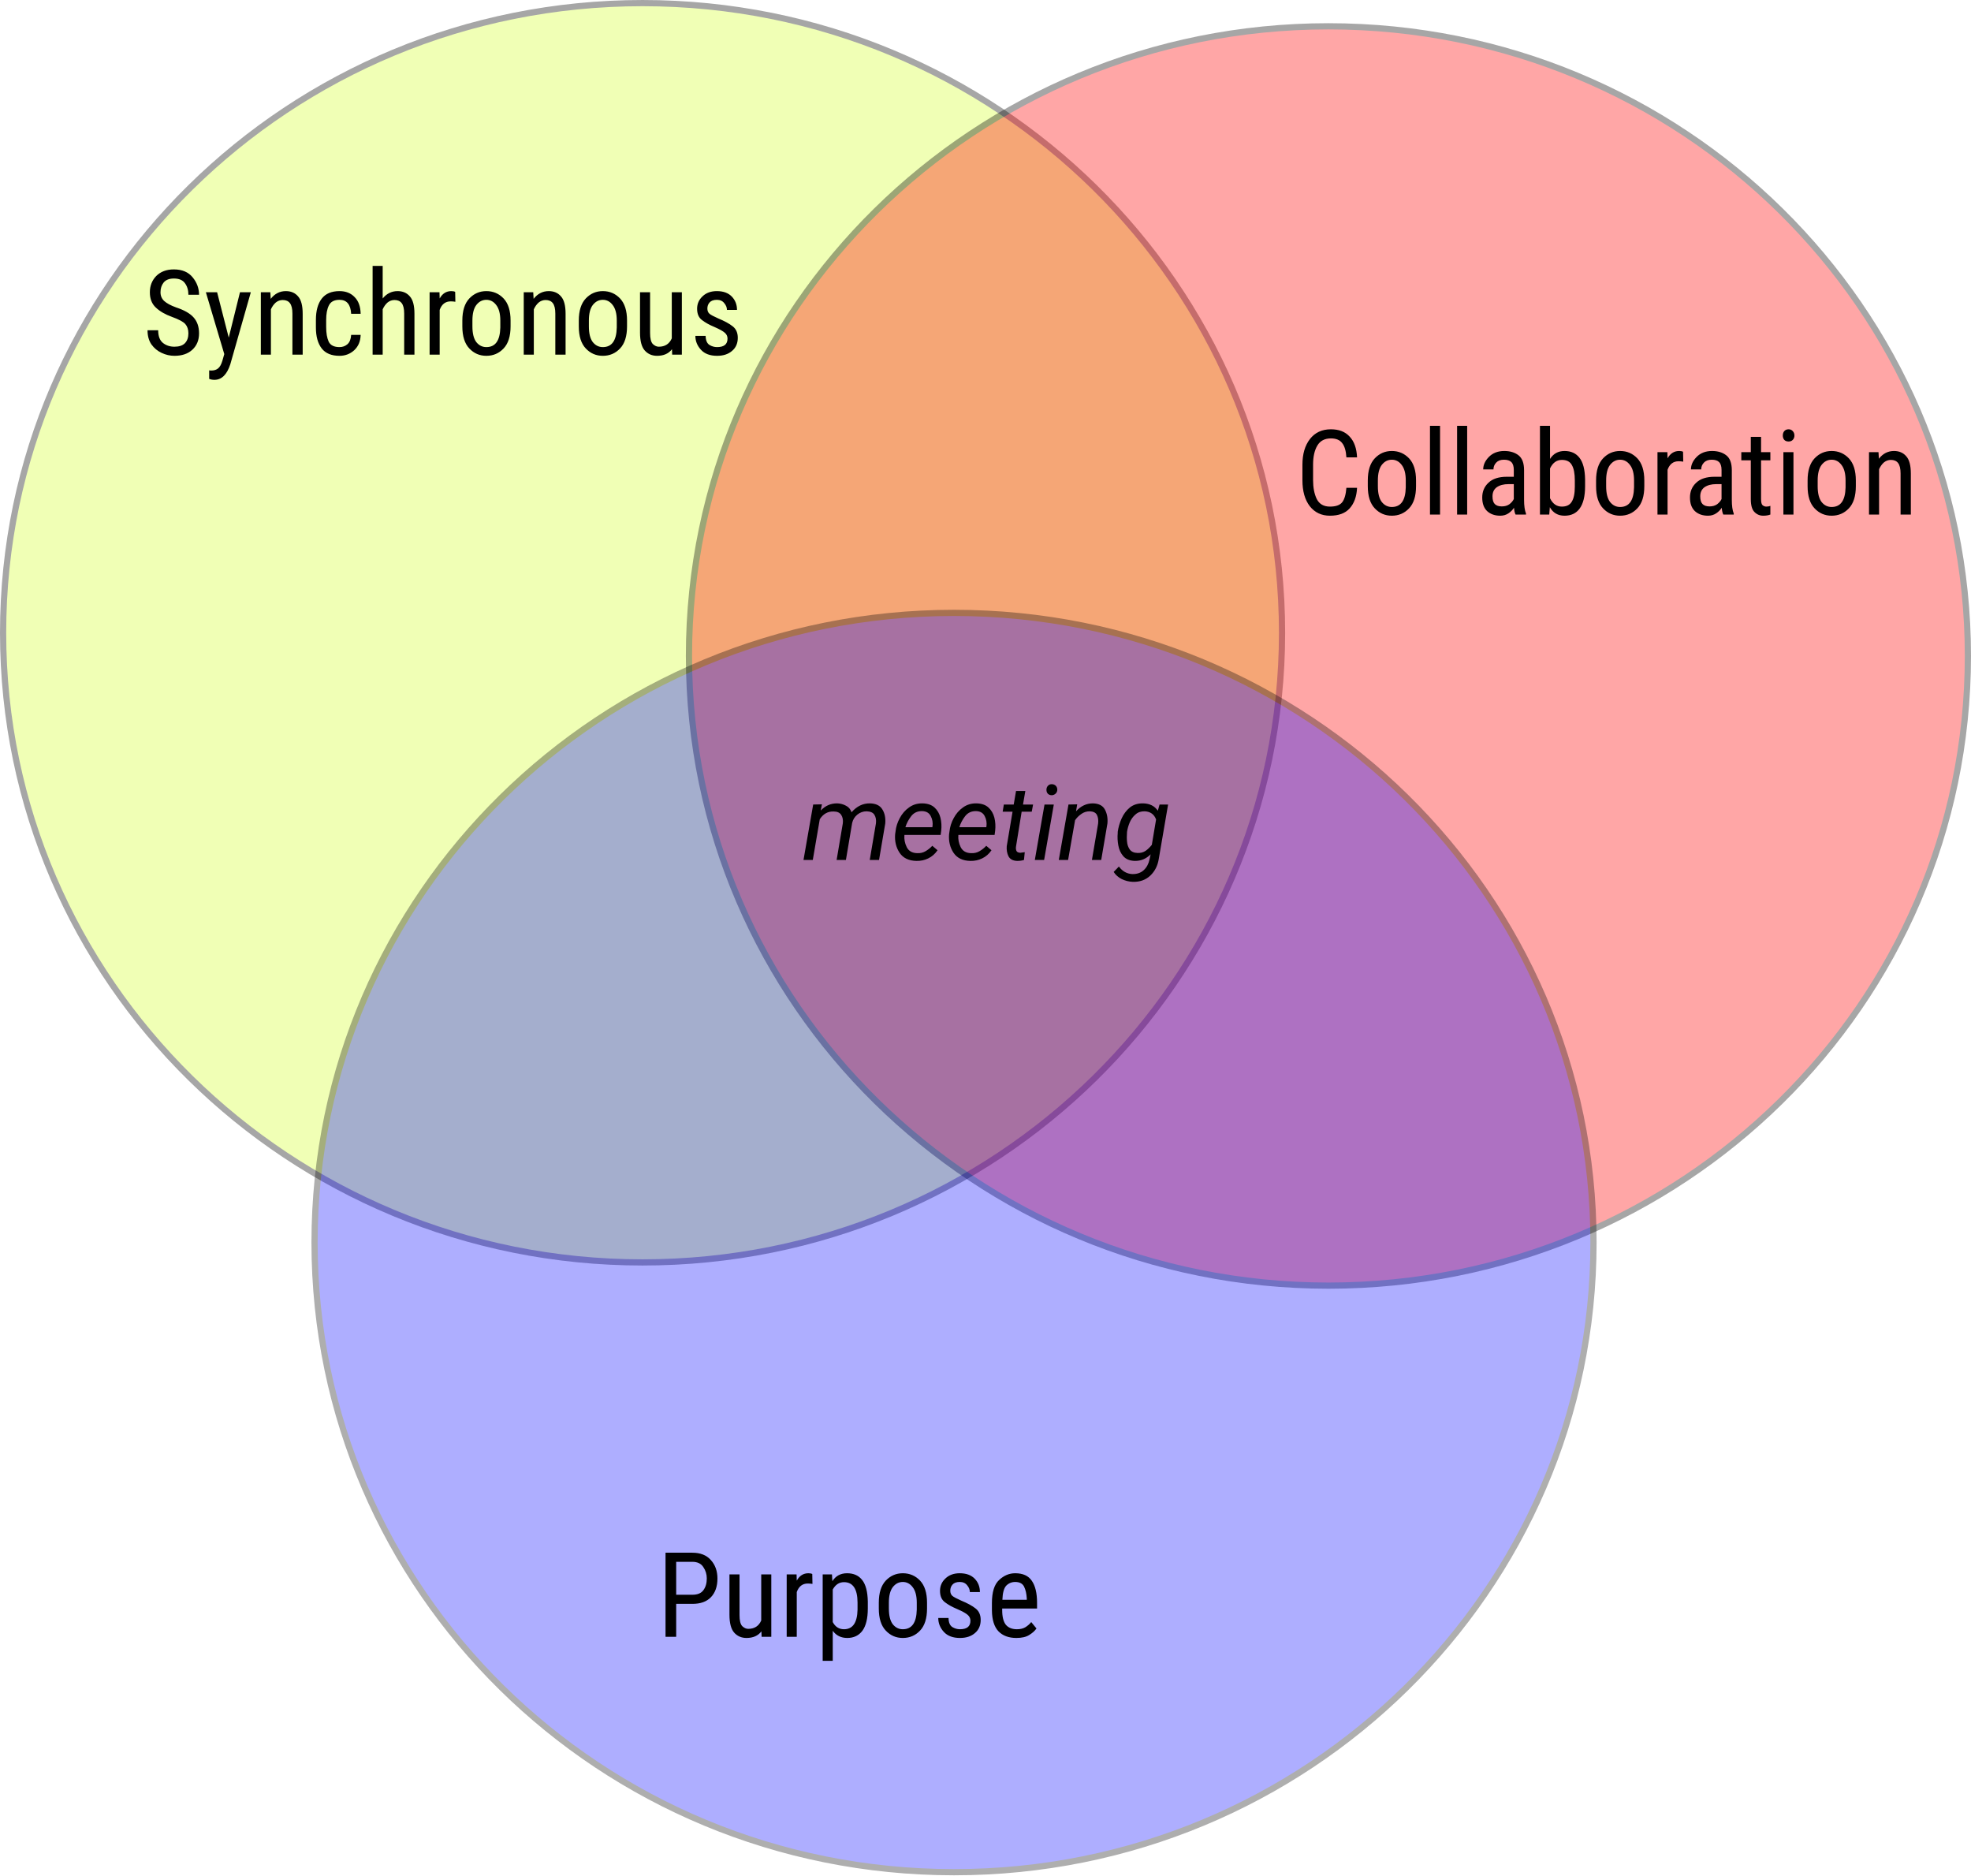
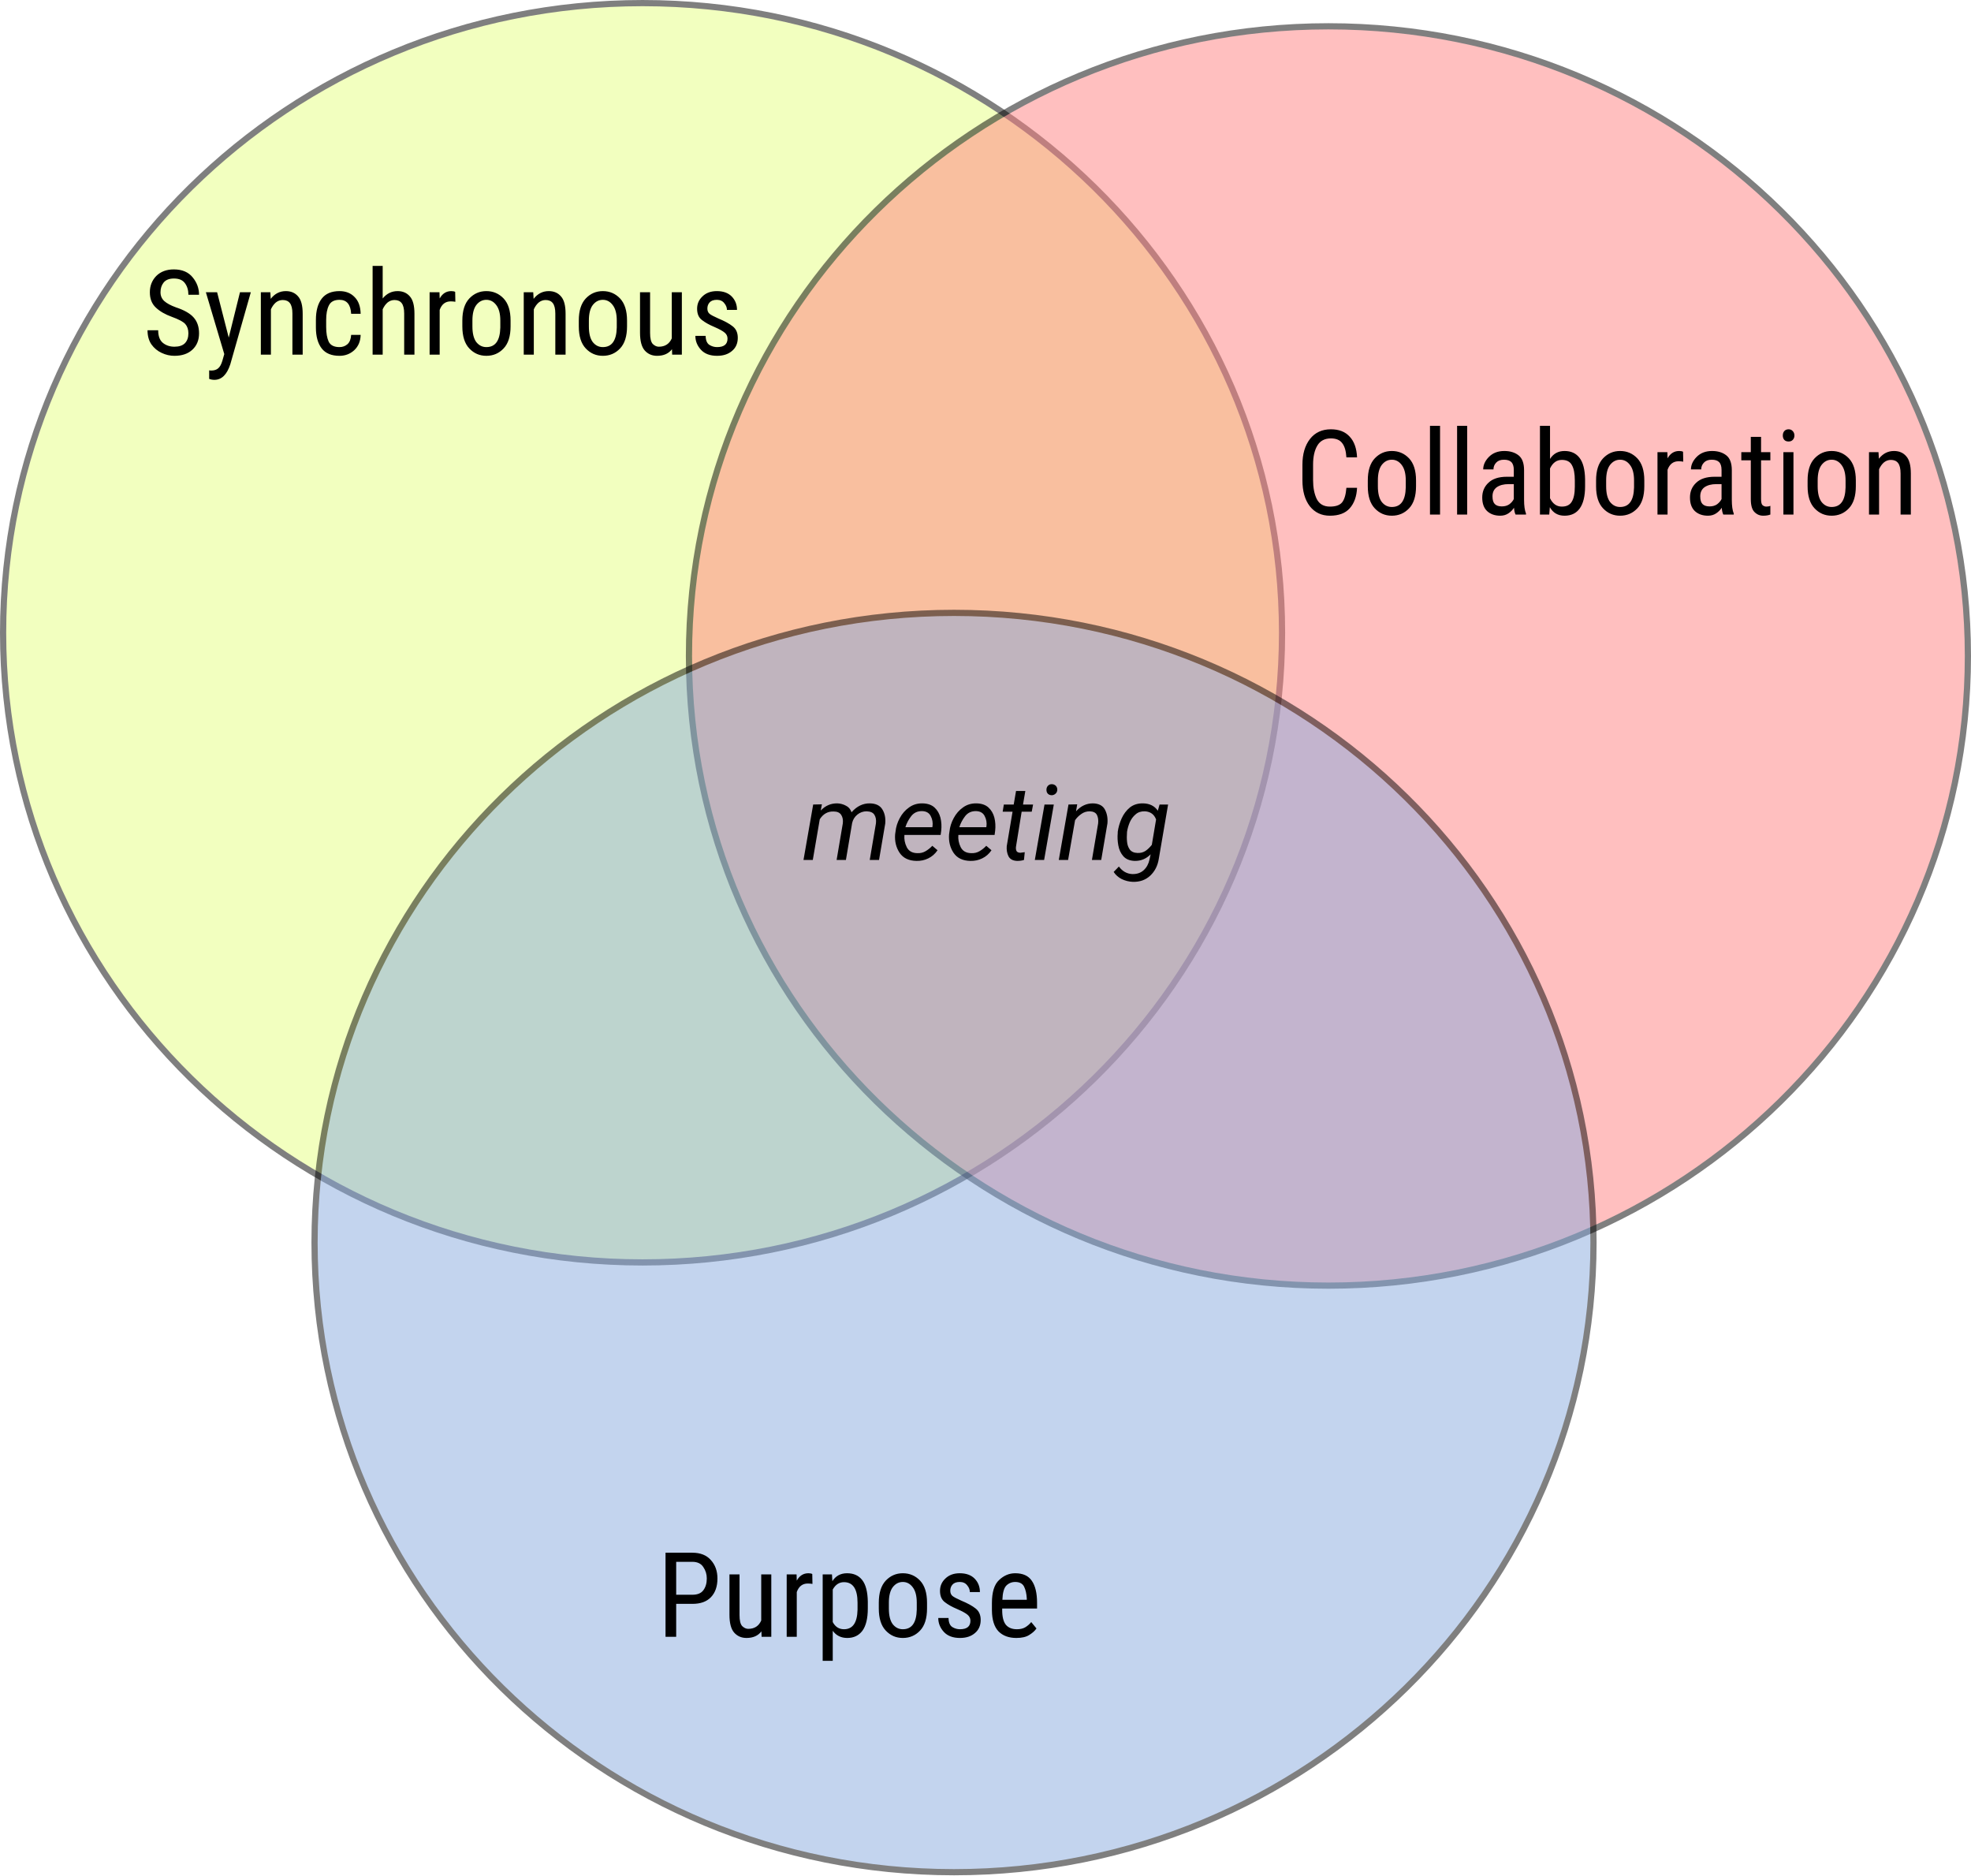
<svg xmlns="http://www.w3.org/2000/svg" xmlns:xlink="http://www.w3.org/1999/xlink" width="158.991mm" height="151.24mm" viewBox="0 0 158.991 151.24" version="1.1" id="svg843">
  <defs id="defs837">
    <linearGradient id="linearGradient1778">
      <stop style="stop-color:#000000;stop-opacity:1;" offset="0" id="stop1774" />
      <stop style="stop-color:#000000;stop-opacity:0;" offset="1" id="stop1776" />
    </linearGradient>
    <linearGradient xlink:href="#linearGradient1778" id="linearGradient1780" x1="9.323" y1="67.783" x2="62.209" y2="67.783" gradientUnits="userSpaceOnUse" />
    <filter style="color-interpolation-filters:sRGB" id="filter2308">
      <feOffset dy="3" dx="-100" id="feOffset2298" />
      <feGaussianBlur stdDeviation="3" result="blur" id="feGaussianBlur2300" />
      <feFlood flood-color="rgb(0,0,0)" flood-opacity="1" result="flood" id="feFlood2302" />
      <feComposite in="flood" in2="SourceGraphic" operator="in" result="composite" id="feComposite2304" />
      <feBlend in="blur" in2="composite" mode="normal" id="feBlend2306" />
    </filter>
  </defs>
  <g id="layer1" transform="translate(-11.50986,-55.40561)">
-     <ellipse style="opacity:0.35;fill:#d4ff2a;stroke:#000000;stroke-width:0.5;stroke-miterlimit:4;stroke-dasharray:none;stroke-dashoffset:0;stroke-opacity:1" id="path1388" cx="63.343" cy="106.437" rx="51.583" ry="50.781" />
-     <ellipse style="opacity:0.35;fill:#ff0000;stroke:#000000;stroke-width:0.5;stroke-miterlimit:4;stroke-dasharray:none;stroke-dashoffset:0;stroke-opacity:1" id="path1388-3" cx="118.668" cy="108.308" rx="51.583" ry="50.781" />
-     <ellipse style="opacity:0.32;fill:#0000ff;stroke:#000000;stroke-width:0.5;stroke-miterlimit:4;stroke-dasharray:none;stroke-dashoffset:0;stroke-opacity:1" id="path1388-3-6" cx="88.466" cy="155.614" rx="51.583" ry="50.781" />
+     <ellipse style="opacity:0.5;fill:#e5ff80;stroke:#000000;stroke-width:0.5;stroke-miterlimit:4;stroke-dasharray:none;stroke-dashoffset:0;stroke-opacity:1" id="path1388" cx="63.343" cy="106.437" rx="51.583" ry="50.781" />
+     <ellipse style="opacity:0.5;fill:#ff8080;stroke:#000000;stroke-width:0.5;stroke-miterlimit:4;stroke-dasharray:none;stroke-dashoffset:0;stroke-opacity:1" id="path1388-3" cx="118.668" cy="108.308" rx="51.583" ry="50.781" />
+     <ellipse style="opacity:0.5;fill:#87aade;stroke:#000000;stroke-width:0.5;stroke-miterlimit:4;stroke-dasharray:none;stroke-dashoffset:0;stroke-opacity:1" id="path1388-3-6" cx="88.466" cy="155.614" rx="51.583" ry="50.781" />
    <text xml:space="preserve" style="font-style:normal;font-variant:normal;font-weight:normal;font-stretch:normal;font-size:10.583px;line-height:125%;font-family:'Roboto Condensed';-inkscape-font-specification:'Roboto Condensed, ';letter-spacing:0px;word-spacing:0px;fill:#000000;fill-opacity:1;stroke:url(#linearGradient1780);stroke-width:0.265;stroke-linecap:butt;stroke-linejoin:miter;stroke-miterlimit:4;stroke-dasharray:none;stroke-opacity:1" x="35.797" y="70.623" id="text1460">
      <tspan id="tspan1458" x="35.797" y="79.883" style="font-style:normal;font-variant:normal;font-weight:normal;font-stretch:normal;font-size:10.583px;font-family:'Roboto Condensed';-inkscape-font-specification:'Roboto Condensed, ';text-align:center;text-anchor:middle;opacity:0.929;stroke:url(#linearGradient1780);stroke-width:0.265;stroke-miterlimit:4;stroke-dasharray:none;stroke-opacity:1" />
    </text>
    <text xml:space="preserve" style="font-style:normal;font-weight:normal;font-size:10.583px;line-height:125%;font-family:Sans;letter-spacing:0px;word-spacing:0px;fill:#000000;fill-opacity:1;stroke:none;stroke-width:0.265px;stroke-linecap:butt;stroke-linejoin:miter;stroke-opacity:1" x="23.019" y="84.01" id="text2324">
      <tspan id="tspan2322" x="23.019" y="84.01" style="font-style:normal;font-variant:normal;font-weight:normal;font-stretch:normal;font-size:9.525px;font-family:'Roboto Condensed';-inkscape-font-specification:'Roboto Condensed, ';stroke-width:0.265px">Synchronous</tspan>
    </text>
    <text xml:space="preserve" style="font-style:normal;font-weight:normal;font-size:10.583px;line-height:125%;font-family:Sans;letter-spacing:0px;word-spacing:0px;fill:#000000;fill-opacity:1;stroke:none;stroke-width:0.265px;stroke-linecap:butt;stroke-linejoin:miter;stroke-opacity:1" x="115.993" y="96.904" id="text2324-7">
      <tspan id="tspan2322-5" x="115.993" y="96.904" style="font-style:normal;font-variant:normal;font-weight:normal;font-stretch:normal;font-size:9.525px;font-family:'Roboto Condensed';-inkscape-font-specification:'Roboto Condensed, ';stroke-width:0.265px">Collaboration</tspan>
    </text>
    <text xml:space="preserve" style="font-style:normal;font-weight:normal;font-size:10.583px;line-height:125%;font-family:Sans;letter-spacing:0px;word-spacing:0px;fill:#000000;fill-opacity:1;stroke:none;stroke-width:0.265px;stroke-linecap:butt;stroke-linejoin:miter;stroke-opacity:1" x="64.46" y="187.411" id="text2324-7-3">
      <tspan id="tspan2322-5-5" x="64.46" y="187.411" style="font-style:normal;font-variant:normal;font-weight:normal;font-stretch:normal;font-size:9.525px;font-family:'Roboto Condensed';-inkscape-font-specification:'Roboto Condensed, ';stroke-width:0.265px">Purpose</tspan>
    </text>
    <text xml:space="preserve" style="font-style:normal;font-weight:normal;font-size:10.583px;line-height:125%;font-family:Sans;letter-spacing:0px;word-spacing:0px;fill:#000000;fill-opacity:1;stroke:none;stroke-width:0.265px;stroke-linecap:butt;stroke-linejoin:miter;stroke-opacity:1" x="76.2" y="124.756" id="text2383">
      <tspan id="tspan2381" x="76.2" y="124.756" style="font-style:italic;font-variant:normal;font-weight:normal;font-stretch:normal;font-size:8.467px;font-family:Roboto;-inkscape-font-specification:'Roboto Italic';stroke-width:0.265px">meeting</tspan>
    </text>
  </g>
</svg>
